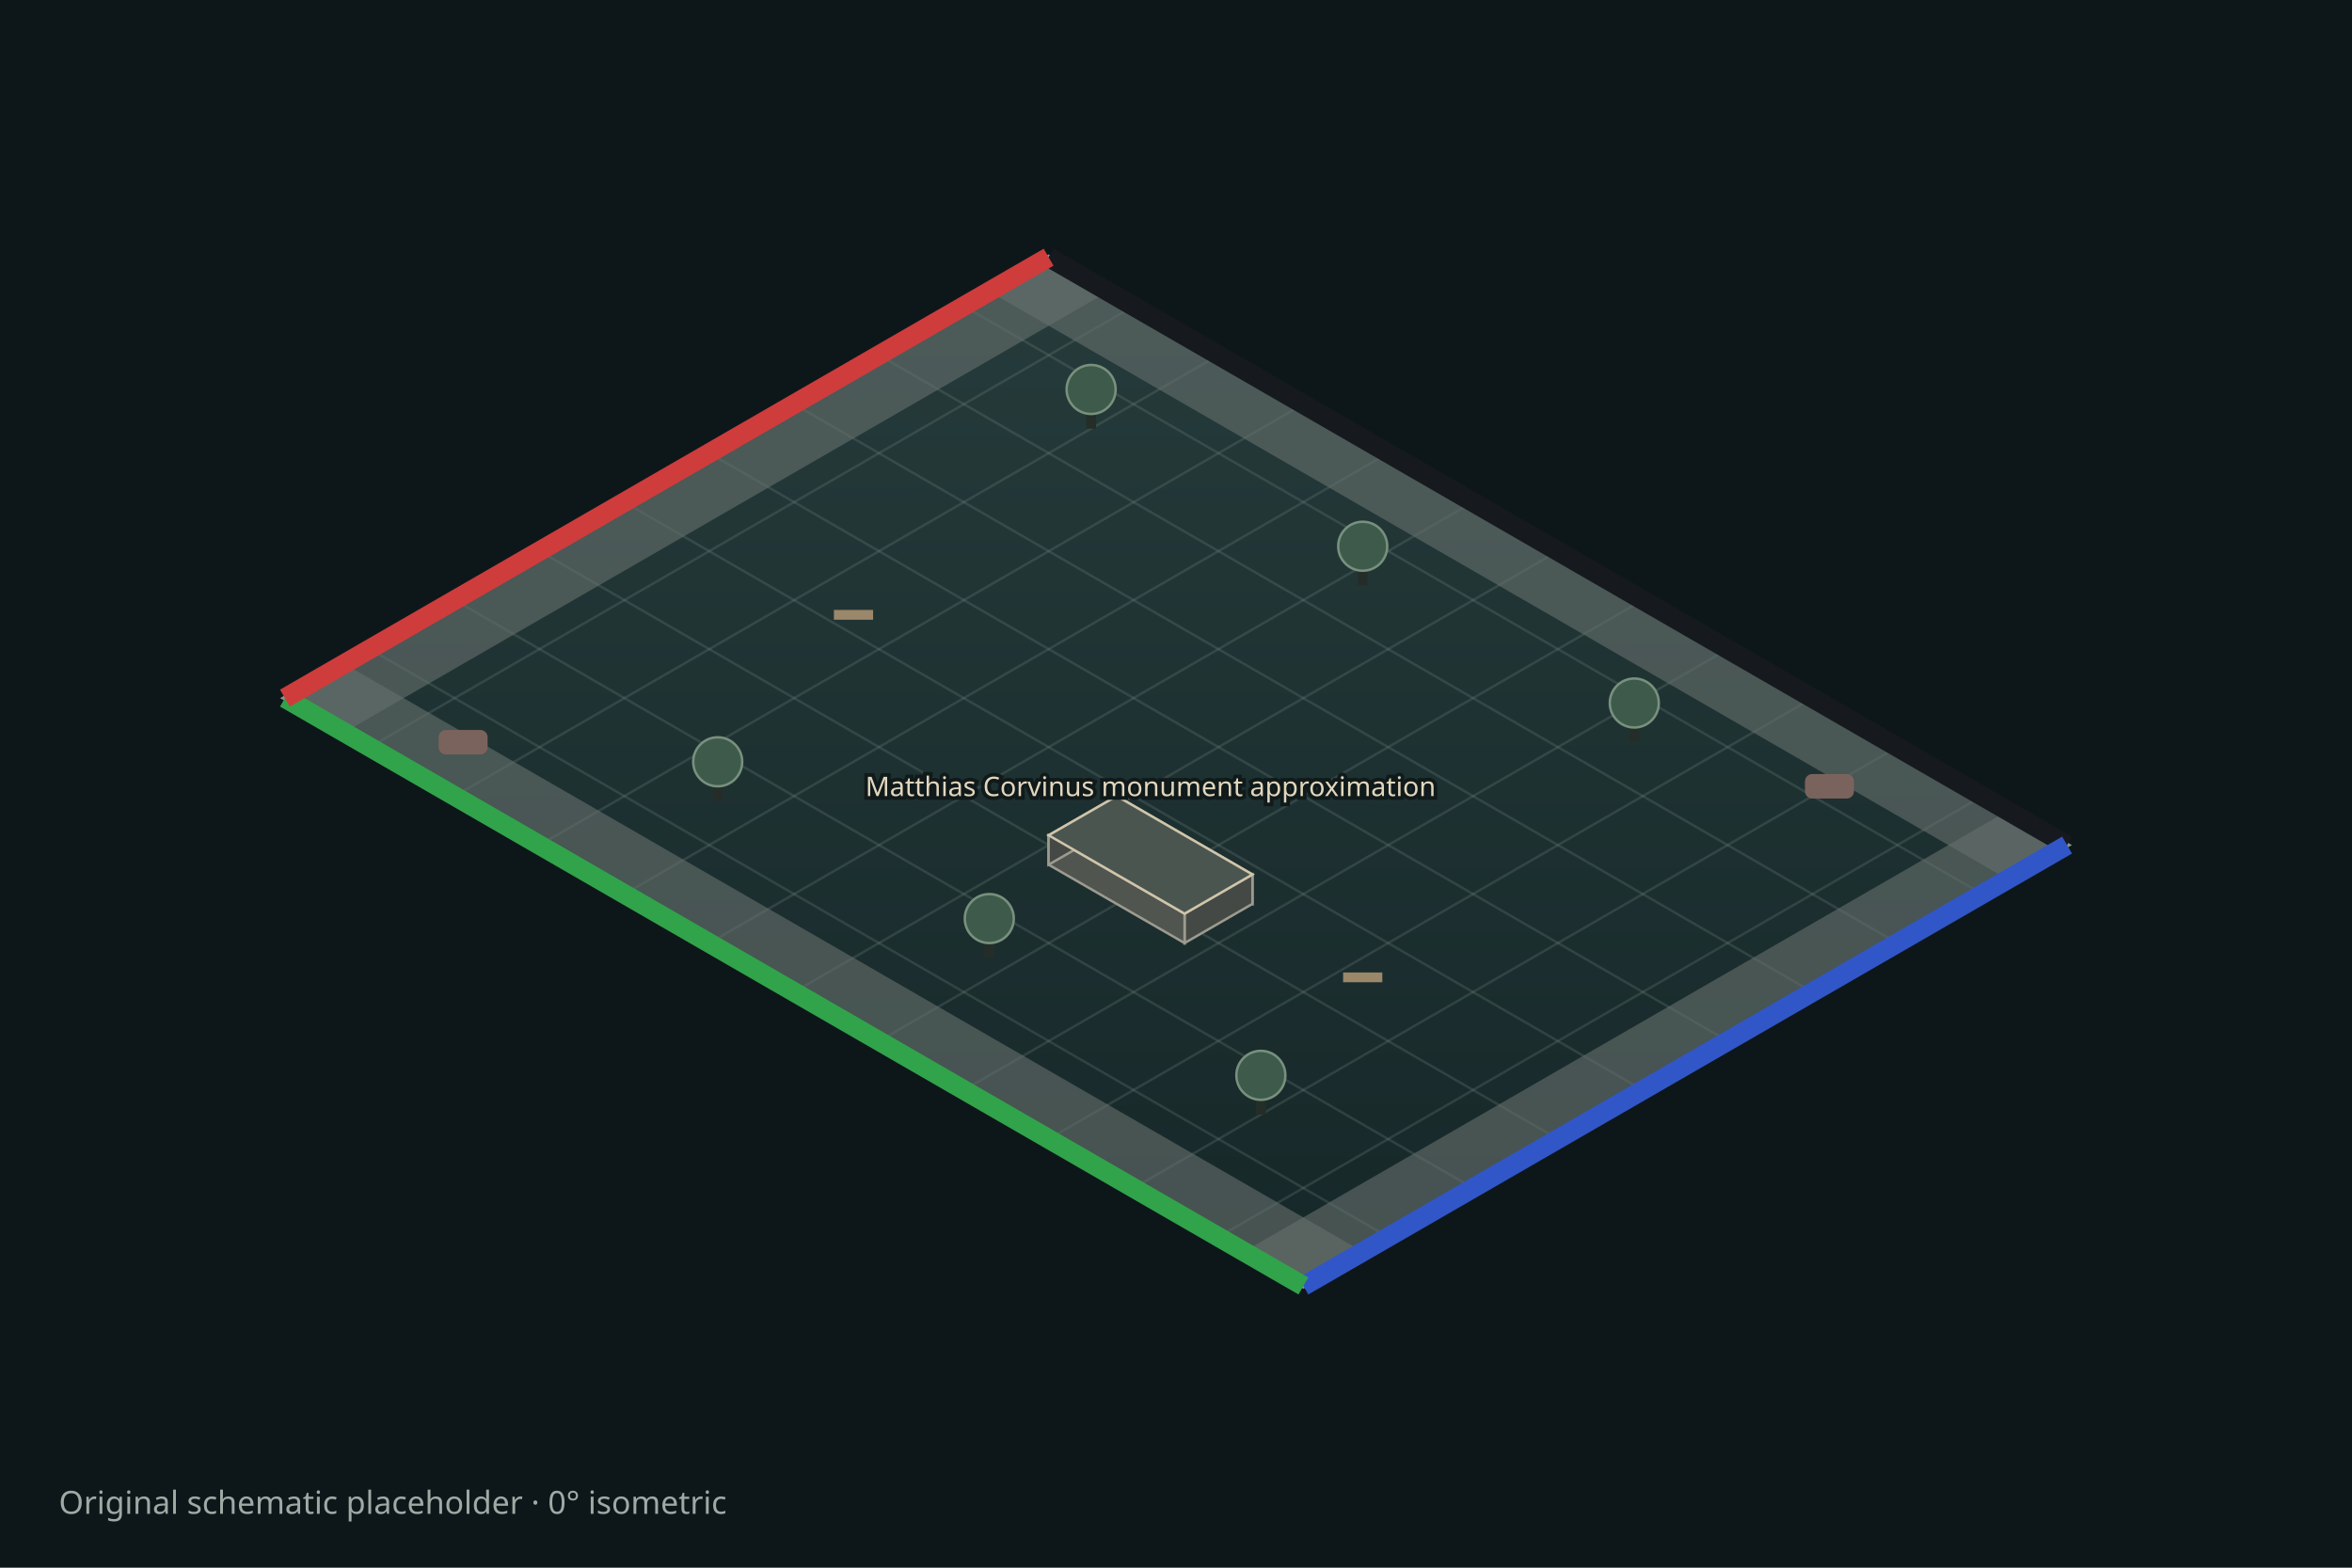
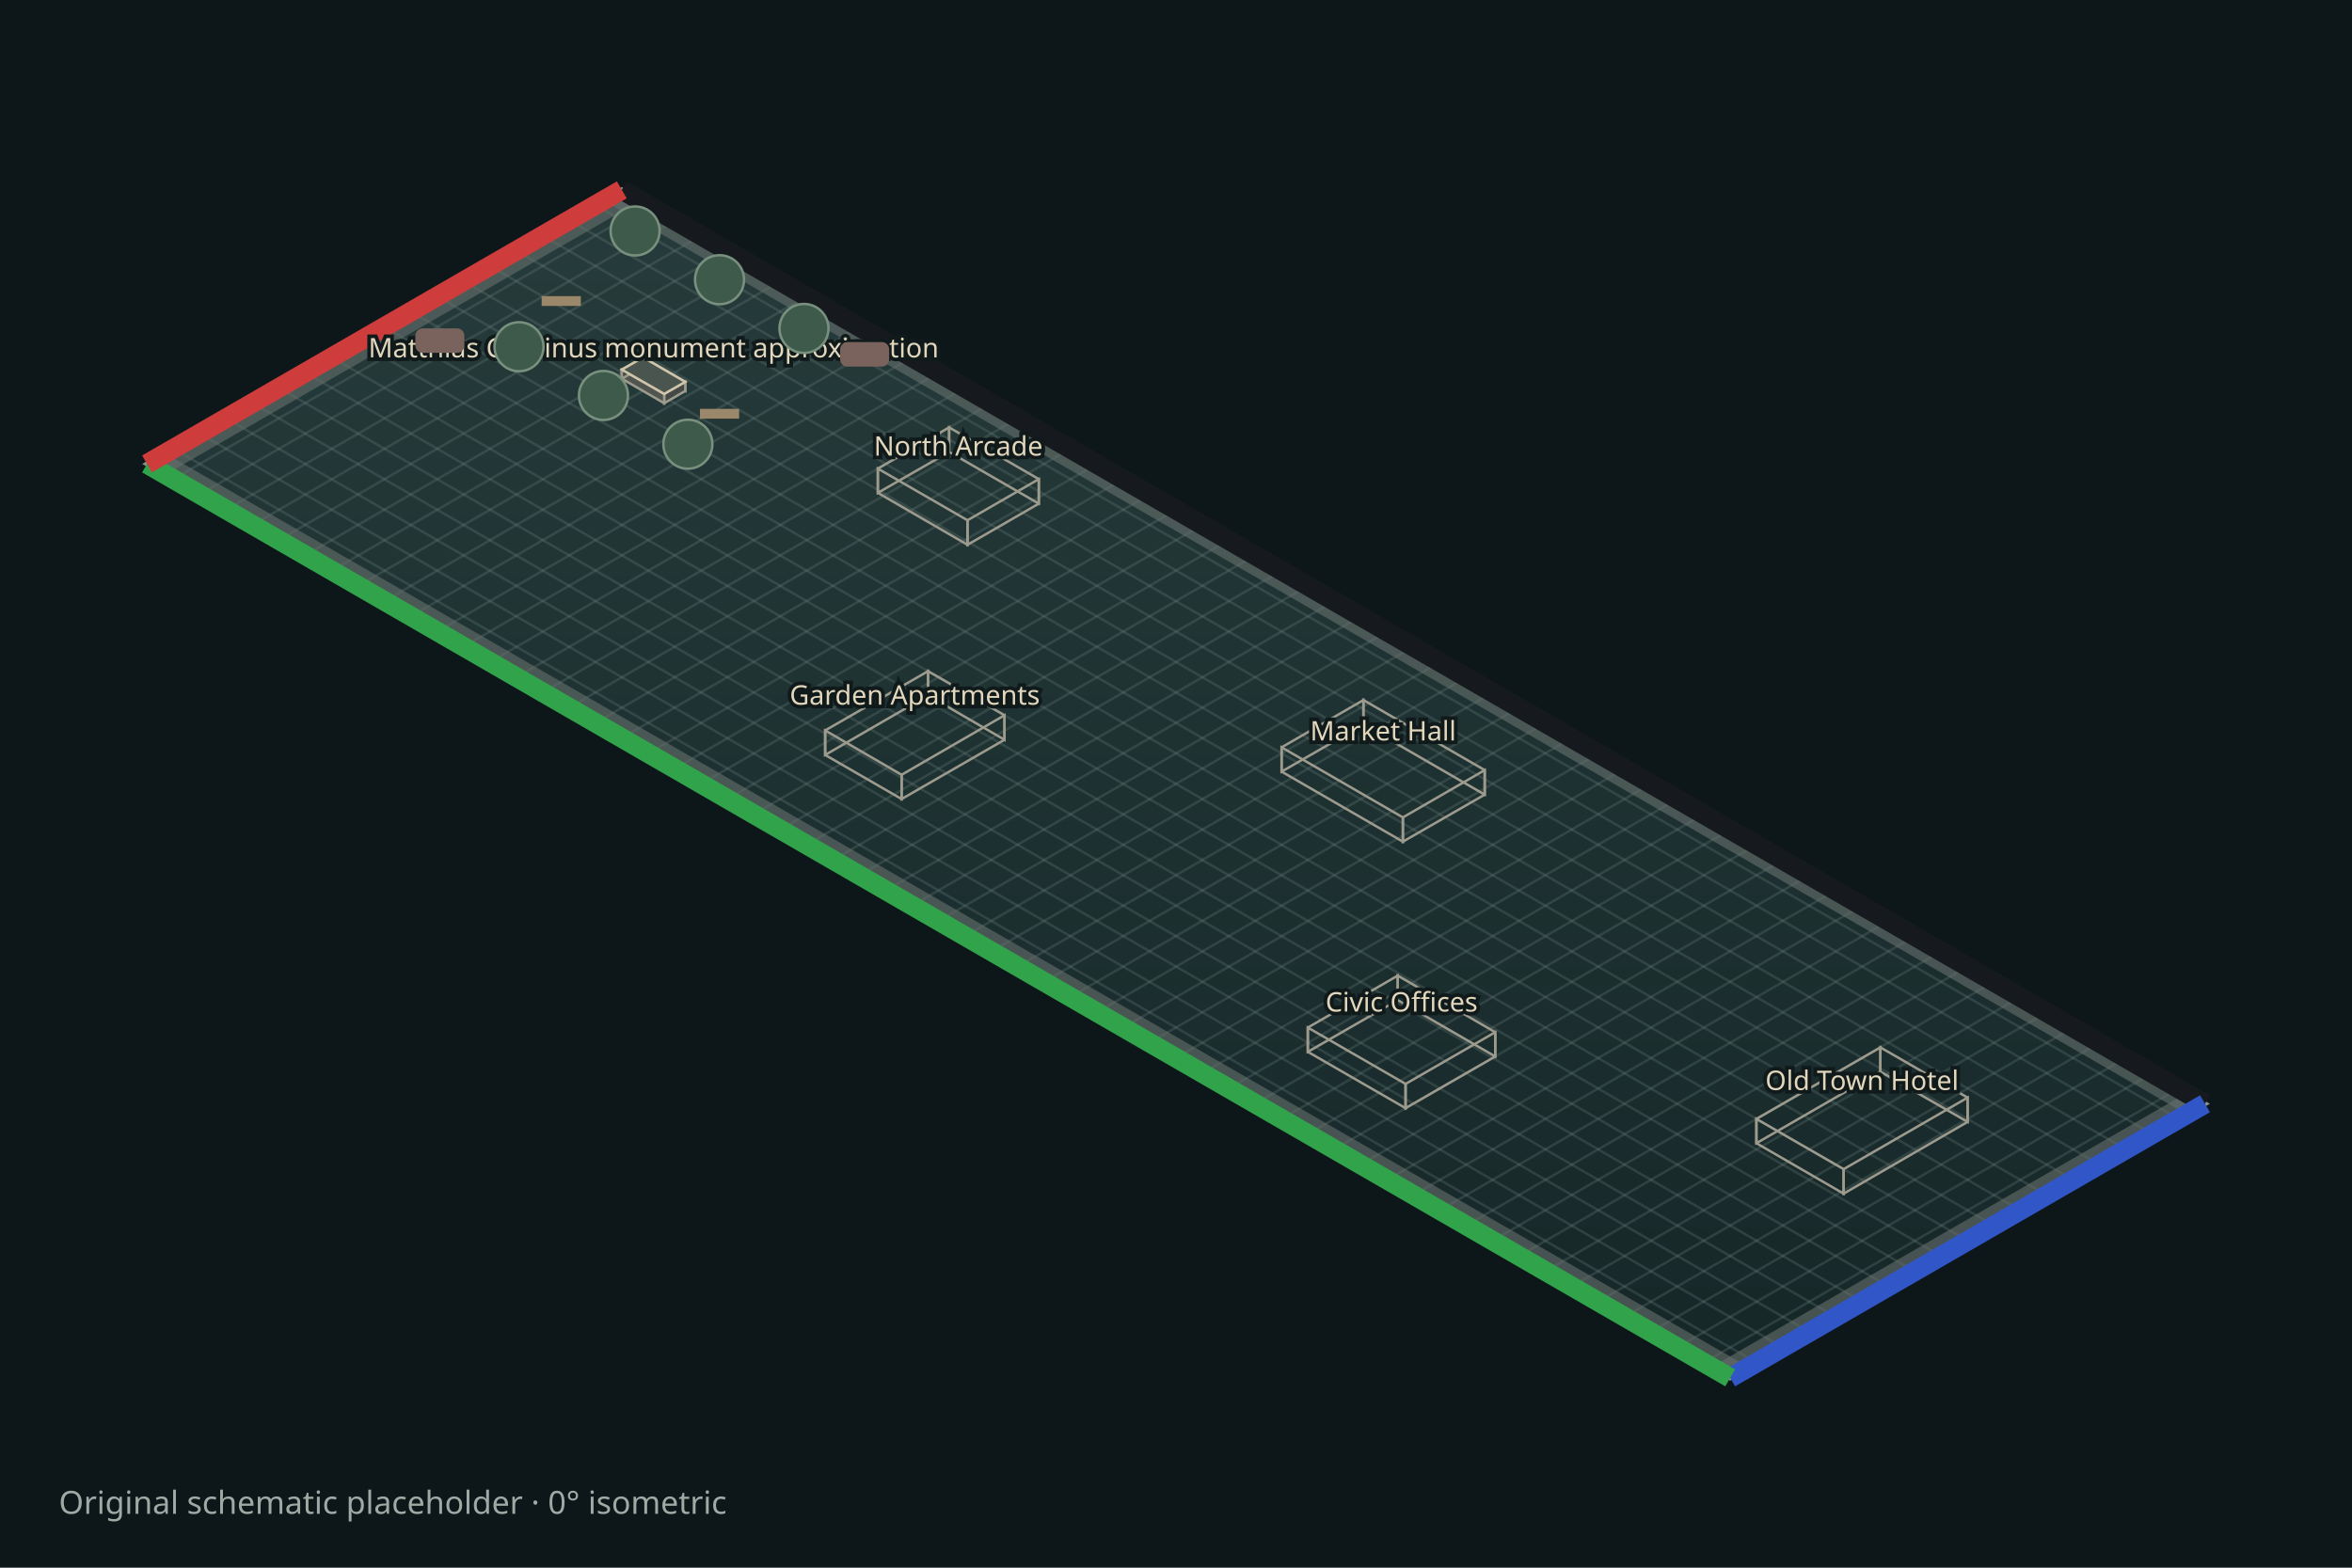
<svg xmlns="http://www.w3.org/2000/svg" width="960" height="640" viewBox="0 0 960 640">
  <defs>
    <linearGradient id="ground" x2="0" y2="1">
      <stop stop-color="#263b3b" />
      <stop offset="1" stop-color="#162728" />
    </linearGradient>
    <style>.label{fill:#e2d7bd;font:11px system-ui;text-anchor:middle;paint-order:stroke;stroke:#101a1b;stroke-width:3px}.grid path{fill:none;stroke:#738784;stroke-width:1;opacity:.25}.roads polygon{fill:#65706d;opacity:.6}</style>
  </defs>
  <rect width="960" height="640" fill="#0d171a" />
-   <polygon points="428.0,105.0 843.7,345.0 532.0,525.0 116.3,285.0" fill="url(#ground)" stroke="#88928c" stroke-width="2" />
+   <polygon points="253.8,77.5 900.0,450.6 706.2,562.5 60.0,189.4" fill="url(#ground)" stroke="#88928c" stroke-width="2" />
  <g class="grid">
-     <path d="M428.0,105.0 116.3,285.0" />
-     <path d="M462.7,125.0 150.9,305.0" />
-     <path d="M497.3,145.0 185.6,325.0" />
-     <path d="M532.0,165.0 220.2,345.0" />
-     <path d="M566.6,185.0 254.8,365.0" />
-     <path d="M601.2,205.0 289.5,385.0" />
-     <path d="M635.9,225.0 324.1,405.0" />
-     <path d="M670.5,245.0 358.8,425.0" />
-     <path d="M705.2,265.0 393.4,445.0" />
-     <path d="M739.8,285.0 428.0,465.0" />
-     <path d="M774.4,305.0 462.7,485.0" />
-     <path d="M809.1,325.0 497.3,505.0" />
-     <path d="M843.7,345.0 532.0,525.0" />
-     <path d="M428.0,105.0 843.7,345.0" />
-     <path d="M393.4,125.0 809.1,365.0" />
-     <path d="M358.8,145.0 774.4,385.0" />
-     <path d="M324.1,165.0 739.8,405.0" />
-     <path d="M289.5,185.0 705.2,425.0" />
-     <path d="M254.8,205.0 670.5,445.0" />
-     <path d="M220.2,225.0 635.9,465.0" />
-     <path d="M185.6,245.0 601.2,485.0" />
-     <path d="M150.9,265.0 566.6,505.0" />
-     <path d="M116.3,285.0 532.0,525.0" />
+     <path d="M253.8,77.5 60.0,189.4" />
+     <path d="M264.6,83.7 70.8,195.6" />
+     <path d="M275.4,89.9 81.5,201.9" />
+     <path d="M286.2,96.2 92.3,208.1" />
+     <path d="M296.9,102.4 103.1,214.3" />
+     <path d="M307.7,108.6 113.8,220.5" />
+     <path d="M318.5,114.8 124.6,226.7" />
+     <path d="M329.2,121.0 135.4,233.0" />
+     <path d="M340.0,127.2 146.2,239.2" />
+     <path d="M350.8,133.5 156.9,245.4" />
+     <path d="M361.5,139.7 167.7,251.6" />
+     <path d="M372.3,145.9 178.5,257.8" />
+     <path d="M383.1,152.1 189.2,264.0" />
+     <path d="M393.8,158.3 200.0,270.3" />
+     <path d="M404.6,164.6 210.8,276.5" />
+     <path d="M415.4,170.8 221.5,282.7" />
+     <path d="M426.2,177.0 232.3,288.9" />
+     <path d="M436.9,183.2 243.1,295.1" />
+     <path d="M447.7,189.4 253.8,301.3" />
+     <path d="M458.5,195.6 264.6,307.6" />
+     <path d="M469.2,201.9 275.4,313.8" />
+     <path d="M480.0,208.1 286.2,320.0" />
+     <path d="M490.8,214.3 296.9,326.2" />
+     <path d="M501.5,220.5 307.7,332.4" />
+     <path d="M512.3,226.7 318.5,338.7" />
+     <path d="M523.1,233.0 329.2,344.9" />
+     <path d="M533.8,239.2 340.0,351.1" />
+     <path d="M544.6,245.4 350.8,357.3" />
+     <path d="M555.4,251.6 361.5,363.5" />
+     <path d="M566.2,257.8 372.3,369.7" />
+     <path d="M576.9,264.0 383.1,376.0" />
+     <path d="M587.7,270.3 393.8,382.2" />
+     <path d="M598.5,276.5 404.6,388.4" />
+     <path d="M609.2,282.7 415.4,394.6" />
+     <path d="M620.0,288.9 426.2,400.8" />
+     <path d="M630.8,295.1 436.9,407.0" />
+     <path d="M641.5,301.3 447.7,413.3" />
+     <path d="M652.3,307.6 458.5,419.5" />
+     <path d="M663.1,313.8 469.2,425.7" />
+     <path d="M673.8,320.0 480.0,431.9" />
+     <path d="M684.6,326.2 490.8,438.1" />
+     <path d="M695.4,332.4 501.5,444.4" />
+     <path d="M706.2,338.7 512.3,450.6" />
+     <path d="M716.9,344.9 523.1,456.8" />
+     <path d="M727.7,351.1 533.8,463.0" />
+     <path d="M738.5,357.3 544.6,469.2" />
+     <path d="M749.2,363.5 555.4,475.4" />
+     <path d="M760.0,369.7 566.2,481.7" />
+     <path d="M770.8,376.0 576.9,487.9" />
+     <path d="M781.5,382.2 587.7,494.1" />
+     <path d="M792.3,388.4 598.5,500.3" />
+     <path d="M803.1,394.6 609.2,506.5" />
+     <path d="M813.8,400.8 620.0,512.8" />
+     <path d="M824.6,407.0 630.8,519.0" />
+     <path d="M835.4,413.3 641.5,525.2" />
+     <path d="M846.2,419.5 652.3,531.4" />
+     <path d="M856.9,425.7 663.1,537.6" />
+     <path d="M867.7,431.9 673.8,543.8" />
+     <path d="M878.5,438.1 684.6,550.1" />
+     <path d="M889.2,444.4 695.4,556.3" />
+     <path d="M900.0,450.6 706.2,562.5" />
+     <path d="M253.8,77.5 900.0,450.6" />
+     <path d="M243.1,83.7 889.2,456.8" />
+     <path d="M232.3,89.9 878.5,463.0" />
+     <path d="M221.5,96.2 867.7,469.2" />
+     <path d="M210.8,102.4 856.9,475.4" />
+     <path d="M200.0,108.6 846.2,481.7" />
+     <path d="M189.2,114.8 835.4,487.9" />
+     <path d="M178.5,121.0 824.6,494.1" />
+     <path d="M167.7,127.2 813.8,500.3" />
+     <path d="M156.9,133.5 803.1,506.5" />
+     <path d="M146.2,139.7 792.3,512.8" />
+     <path d="M135.4,145.9 781.5,519.0" />
+     <path d="M124.6,152.1 770.8,525.2" />
+     <path d="M113.8,158.3 760.0,531.4" />
+     <path d="M103.1,164.6 749.2,537.6" />
+     <path d="M92.3,170.8 738.5,543.8" />
+     <path d="M81.5,177.0 727.7,550.1" />
+     <path d="M70.8,183.2 716.9,556.3" />
+     <path d="M60.0,189.4 706.2,562.5" />
  </g>
  <g class="roads">
-     <polygon points="428.0,105.0 843.7,345.0 819.5,359.0 403.8,119.0" />
-     <polygon points="140.5,271.0 556.2,511.0 532.0,525.0 116.3,285.0" />
-     <polygon points="428.0,105.0 452.3,119.0 140.5,299.0 116.3,285.0" />
-     <polygon points="819.5,331.0 843.7,345.0 532.0,525.0 507.7,511.0" />
+     <polygon points="253.8,77.5 900.0,450.6 892.5,454.9 246.3,81.9" />
+     <polygon points="67.5,185.1 713.7,558.1 706.2,562.5 60.0,189.4" />
+     <polygon points="253.8,77.5 261.4,81.9 67.5,193.8 60.0,189.4" />
+     <polygon points="892.5,446.2 900.0,450.6 706.2,562.5 698.6,558.1" />
  </g>
  <g class="orientation-margins">
-     <polyline data-margin="north" points="428.0,105.0 843.7,345.0" fill="none" stroke="#16191d" stroke-width="8" stroke-linecap="butt" />
-     <polyline data-margin="east" points="843.7,345.0 532.0,525.0" fill="none" stroke="#3156c7" stroke-width="8" stroke-linecap="butt" />
-     <polyline data-margin="south" points="532.0,525.0 116.3,285.0" fill="none" stroke="#31a34a" stroke-width="8" stroke-linecap="butt" />
-     <polyline data-margin="west" points="116.3,285.0 428.0,105.0" fill="none" stroke="#cf3c3c" stroke-width="8" stroke-linecap="butt" />
+     <polyline data-margin="north" points="253.8,77.5 900.0,450.6" fill="none" stroke="#16191d" stroke-width="8" stroke-linecap="butt" />
+     <polyline data-margin="east" points="900.0,450.6 706.2,562.5" fill="none" stroke="#3156c7" stroke-width="8" stroke-linecap="butt" />
+     <polyline data-margin="south" points="706.2,562.5 60.0,189.4" fill="none" stroke="#31a34a" stroke-width="8" stroke-linecap="butt" />
+     <polyline data-margin="west" points="60.0,189.4 253.8,77.5" fill="none" stroke="#cf3c3c" stroke-width="8" stroke-linecap="butt" />
  </g>
-   <polygon points="455.8,337.0 511.2,369.0 511.2,357.0 455.8,325.0" fill="#505550" stroke="#9d9b8e" />
-   <polygon points="511.2,369.0 483.5,385.0 483.5,373.0 511.2,357.0" fill="#444945" stroke="#9d9b8e" />
-   <polygon points="483.5,385.0 428.0,353.0 428.0,341.0 483.5,373.0" fill="#505550" stroke="#9d9b8e" />
-   <polygon points="428.0,353.0 455.8,337.0 455.8,325.0 428.0,341.0" fill="#444945" stroke="#9d9b8e" />
-   <polygon points="455.8,325.0 511.2,357.0 483.5,373.0 428.0,341.0" fill="#4b5550" stroke="#d0c5aa" />
-   <text x="469.608" y="325" class="label">Matthias Corvinus monument approximation</text>
-   <path d="M445.36,175L445.36,159" stroke="#252d28" stroke-width="4" />
-   <circle cx="445.36" cy="159" r="10" fill="#3d5a4b" stroke="#78907d" />
-   <path d="M292.944,327L292.944,311" stroke="#252d28" stroke-width="4" />
-   <circle cx="292.944" cy="311" r="10" fill="#3d5a4b" stroke="#78907d" />
-   <path d="M556.208,239L556.208,223" stroke="#252d28" stroke-width="4" />
-   <circle cx="556.208" cy="223" r="10" fill="#3d5a4b" stroke="#78907d" />
-   <path d="M403.792,391L403.792,375" stroke="#252d28" stroke-width="4" />
-   <circle cx="403.792" cy="375" r="10" fill="#3d5a4b" stroke="#78907d" />
-   <path d="M667.056,303L667.056,287" stroke="#252d28" stroke-width="4" />
-   <circle cx="667.056" cy="287" r="10" fill="#3d5a4b" stroke="#78907d" />
-   <path d="M514.64,455L514.64,439" stroke="#252d28" stroke-width="4" />
-   <circle cx="514.64" cy="439" r="10" fill="#3d5a4b" stroke="#78907d" />
-   <rect x="340.368" y="249" width="16" height="4" fill="#9b8769" />
-   <rect x="548.208" y="397" width="16" height="4" fill="#9b8769" />
-   <rect x="179.024" y="298" width="20" height="10" rx="3" fill="#7b635d" />
-   <rect x="736.728" y="316" width="20" height="10" rx="3" fill="#7b635d" />
+   <polygon points="262.5,149.6 279.7,159.6 279.7,155.9 262.5,145.9" fill="#505550" stroke="#9d9b8e" />
+   <polygon points="279.7,159.6 271.1,164.6 271.1,160.8 279.7,155.9" fill="#444945" stroke="#9d9b8e" />
+   <polygon points="271.1,164.6 253.8,154.6 253.8,150.9 271.1,160.8" fill="#505550" stroke="#9d9b8e" />
+   <polygon points="253.8,154.6 262.5,149.6 262.5,145.9 253.8,150.9" fill="#444945" stroke="#9d9b8e" />
+   <polygon points="262.5,145.9 279.7,155.9 271.1,160.8 253.8,150.9" fill="#4b5550" stroke="#d0c5aa" />
+   <text x="266.769" y="145.902" class="label">Matthias Corvinus monument approximation</text>
+   <polygon points="387.4,184.5 424.0,205.6 424.0,195.6 387.4,174.5" fill="url(#cathedral-wall)" stroke="#9d9b8e" />
+   <polygon points="424.0,205.6 394.9,222.4 394.9,212.4 424.0,195.6" fill="url(#cathedral-wall)" stroke="#9d9b8e" />
+   <polygon points="394.9,222.4 358.3,201.2 358.3,191.3 394.9,212.4" fill="url(#cathedral-wall)" stroke="#9d9b8e" />
+   <polygon points="358.3,201.2 387.4,184.5 387.4,174.5 358.3,191.3" fill="url(#cathedral-wall)" stroke="#9d9b8e" />
+   <polygon points="387.4,174.5 424.0,195.6 391.2,187.2 358.3,191.3" fill="url(#cathedral-roof)" />
+   <polygon points="424.0,195.6 394.9,212.4 358.3,191.3 391.2,187.2" fill="url(#cathedral-roof)" />
+   <text x="391.154" y="186.006" class="label">North Arcade</text>
+   <polygon points="378.8,283.9 410.0,302.0 410.0,292.0 378.8,274.0" fill="url(#cathedral-wall)" stroke="#9d9b8e" />
+   <polygon points="410.0,302.0 368.0,326.2 368.0,316.3 410.0,292.0" fill="url(#cathedral-wall)" stroke="#9d9b8e" />
+   <polygon points="368.0,326.2 336.8,308.2 336.8,298.2 368.0,316.3" fill="url(#cathedral-wall)" stroke="#9d9b8e" />
+   <polygon points="336.8,308.2 378.8,283.9 378.8,274.0 336.8,298.2" fill="url(#cathedral-wall)" stroke="#9d9b8e" />
+   <polygon points="378.8,274.0 410.0,292.0 373.4,288.9 336.8,298.2" fill="url(#cathedral-roof)" />
+   <polygon points="410.0,292.0 368.0,316.3 336.8,298.2 373.4,288.9" fill="url(#cathedral-roof)" />
+   <text x="373.385" y="287.667" class="label">Garden Apartments</text>
+   <polygon points="556.5,295.8 606.0,324.4 606.0,314.4 556.5,285.8" fill="url(#cathedral-wall)" stroke="#9d9b8e" />
+   <polygon points="606.0,324.4 572.6,343.6 572.6,333.7 606.0,314.4" fill="url(#cathedral-wall)" stroke="#9d9b8e" />
+   <polygon points="572.6,343.6 523.1,315.0 523.1,305.1 572.6,333.7" fill="url(#cathedral-wall)" stroke="#9d9b8e" />
+   <polygon points="523.1,315.0 556.5,295.8 556.5,285.8 523.1,305.1" fill="url(#cathedral-wall)" stroke="#9d9b8e" />
+   <polygon points="556.5,285.8 606.0,314.4 564.5,303.5 523.1,305.1" fill="url(#cathedral-roof)" />
+   <polygon points="606.0,314.4 572.6,333.7 523.1,305.1 564.5,303.5" fill="url(#cathedral-roof)" />
+   <text x="564.538" y="302.279" class="label">Market Hall</text>
+   <polygon points="570.5,408.3 610.3,431.3 610.3,421.4 570.5,398.3" fill="url(#cathedral-wall)" stroke="#9d9b8e" />
+   <polygon points="610.3,431.3 573.7,452.4 573.7,442.5 610.3,421.4" fill="url(#cathedral-wall)" stroke="#9d9b8e" />
+   <polygon points="573.7,452.4 533.8,429.4 533.8,419.5 573.7,442.5" fill="url(#cathedral-wall)" stroke="#9d9b8e" />
+   <polygon points="533.8,429.4 570.5,408.3 570.5,398.3 533.8,419.5" fill="url(#cathedral-wall)" stroke="#9d9b8e" />
+   <polygon points="570.5,398.3 610.3,421.4 572.1,414.2 533.8,419.5" fill="url(#cathedral-roof)" />
+   <polygon points="610.3,421.4 573.7,442.5 533.8,419.5 572.1,414.2" fill="url(#cathedral-roof)" />
+   <text x="572.077" y="412.956" class="label">Civic Offices</text>
+   <polygon points="767.5,437.5 803.1,458.0 803.1,448.1 767.5,427.6" fill="url(#cathedral-wall)" stroke="#9d9b8e" />
+   <polygon points="803.1,458.0 752.5,487.3 752.5,477.3 803.1,448.1" fill="url(#cathedral-wall)" stroke="#9d9b8e" />
+   <polygon points="752.5,487.3 716.9,466.7 716.9,456.8 752.5,477.3" fill="url(#cathedral-wall)" stroke="#9d9b8e" />
+   <polygon points="716.9,466.7 767.5,437.5 767.5,427.6 716.9,456.8" fill="url(#cathedral-wall)" stroke="#9d9b8e" />
+   <polygon points="767.5,427.6 803.1,448.1 760.0,446.2 716.9,456.8" fill="url(#cathedral-roof)" />
+   <polygon points="803.1,448.1 752.5,477.3 716.9,456.8 760.0,446.2" fill="url(#cathedral-roof)" />
+   <text x="760" y="444.978" class="label">Old Town Hotel</text>
+   <path d="M259.231,99.268L259.231,94.294" stroke="#252d28" stroke-width="4" />
+   <circle cx="259.231" cy="94.294" r="10" fill="#3d5a4b" stroke="#78907d" />
+   <path d="M211.846,146.523L211.846,141.549" stroke="#252d28" stroke-width="4" />
+   <circle cx="211.846" cy="141.549" r="10" fill="#3d5a4b" stroke="#78907d" />
+   <path d="M293.692,119.165L293.692,114.191" stroke="#252d28" stroke-width="4" />
+   <circle cx="293.692" cy="114.191" r="10" fill="#3d5a4b" stroke="#78907d" />
+   <path d="M246.308,166.42L246.308,161.446" stroke="#252d28" stroke-width="4" />
+   <circle cx="246.308" cy="161.446" r="10" fill="#3d5a4b" stroke="#78907d" />
+   <path d="M328.154,139.062L328.154,134.088" stroke="#252d28" stroke-width="4" />
+   <circle cx="328.154" cy="134.088" r="10" fill="#3d5a4b" stroke="#78907d" />
+   <path d="M280.769,186.317L280.769,181.343" stroke="#252d28" stroke-width="4" />
+   <circle cx="280.769" cy="181.343" r="10" fill="#3d5a4b" stroke="#78907d" />
+   <rect x="221.077" y="120.896" width="16" height="4" fill="#9b8769" />
+   <rect x="285.692" y="166.907" width="16" height="4" fill="#9b8769" />
+   <rect x="169.538" y="134.062" width="20" height="10" rx="3" fill="#7b635d" />
+   <rect x="342.923" y="139.658" width="20" height="10" rx="3" fill="#7b635d" />
  <text x="24" y="618" fill="#9eaaa4" font-family="system-ui" font-size="13">Original schematic placeholder · 0° isometric</text>
</svg>
